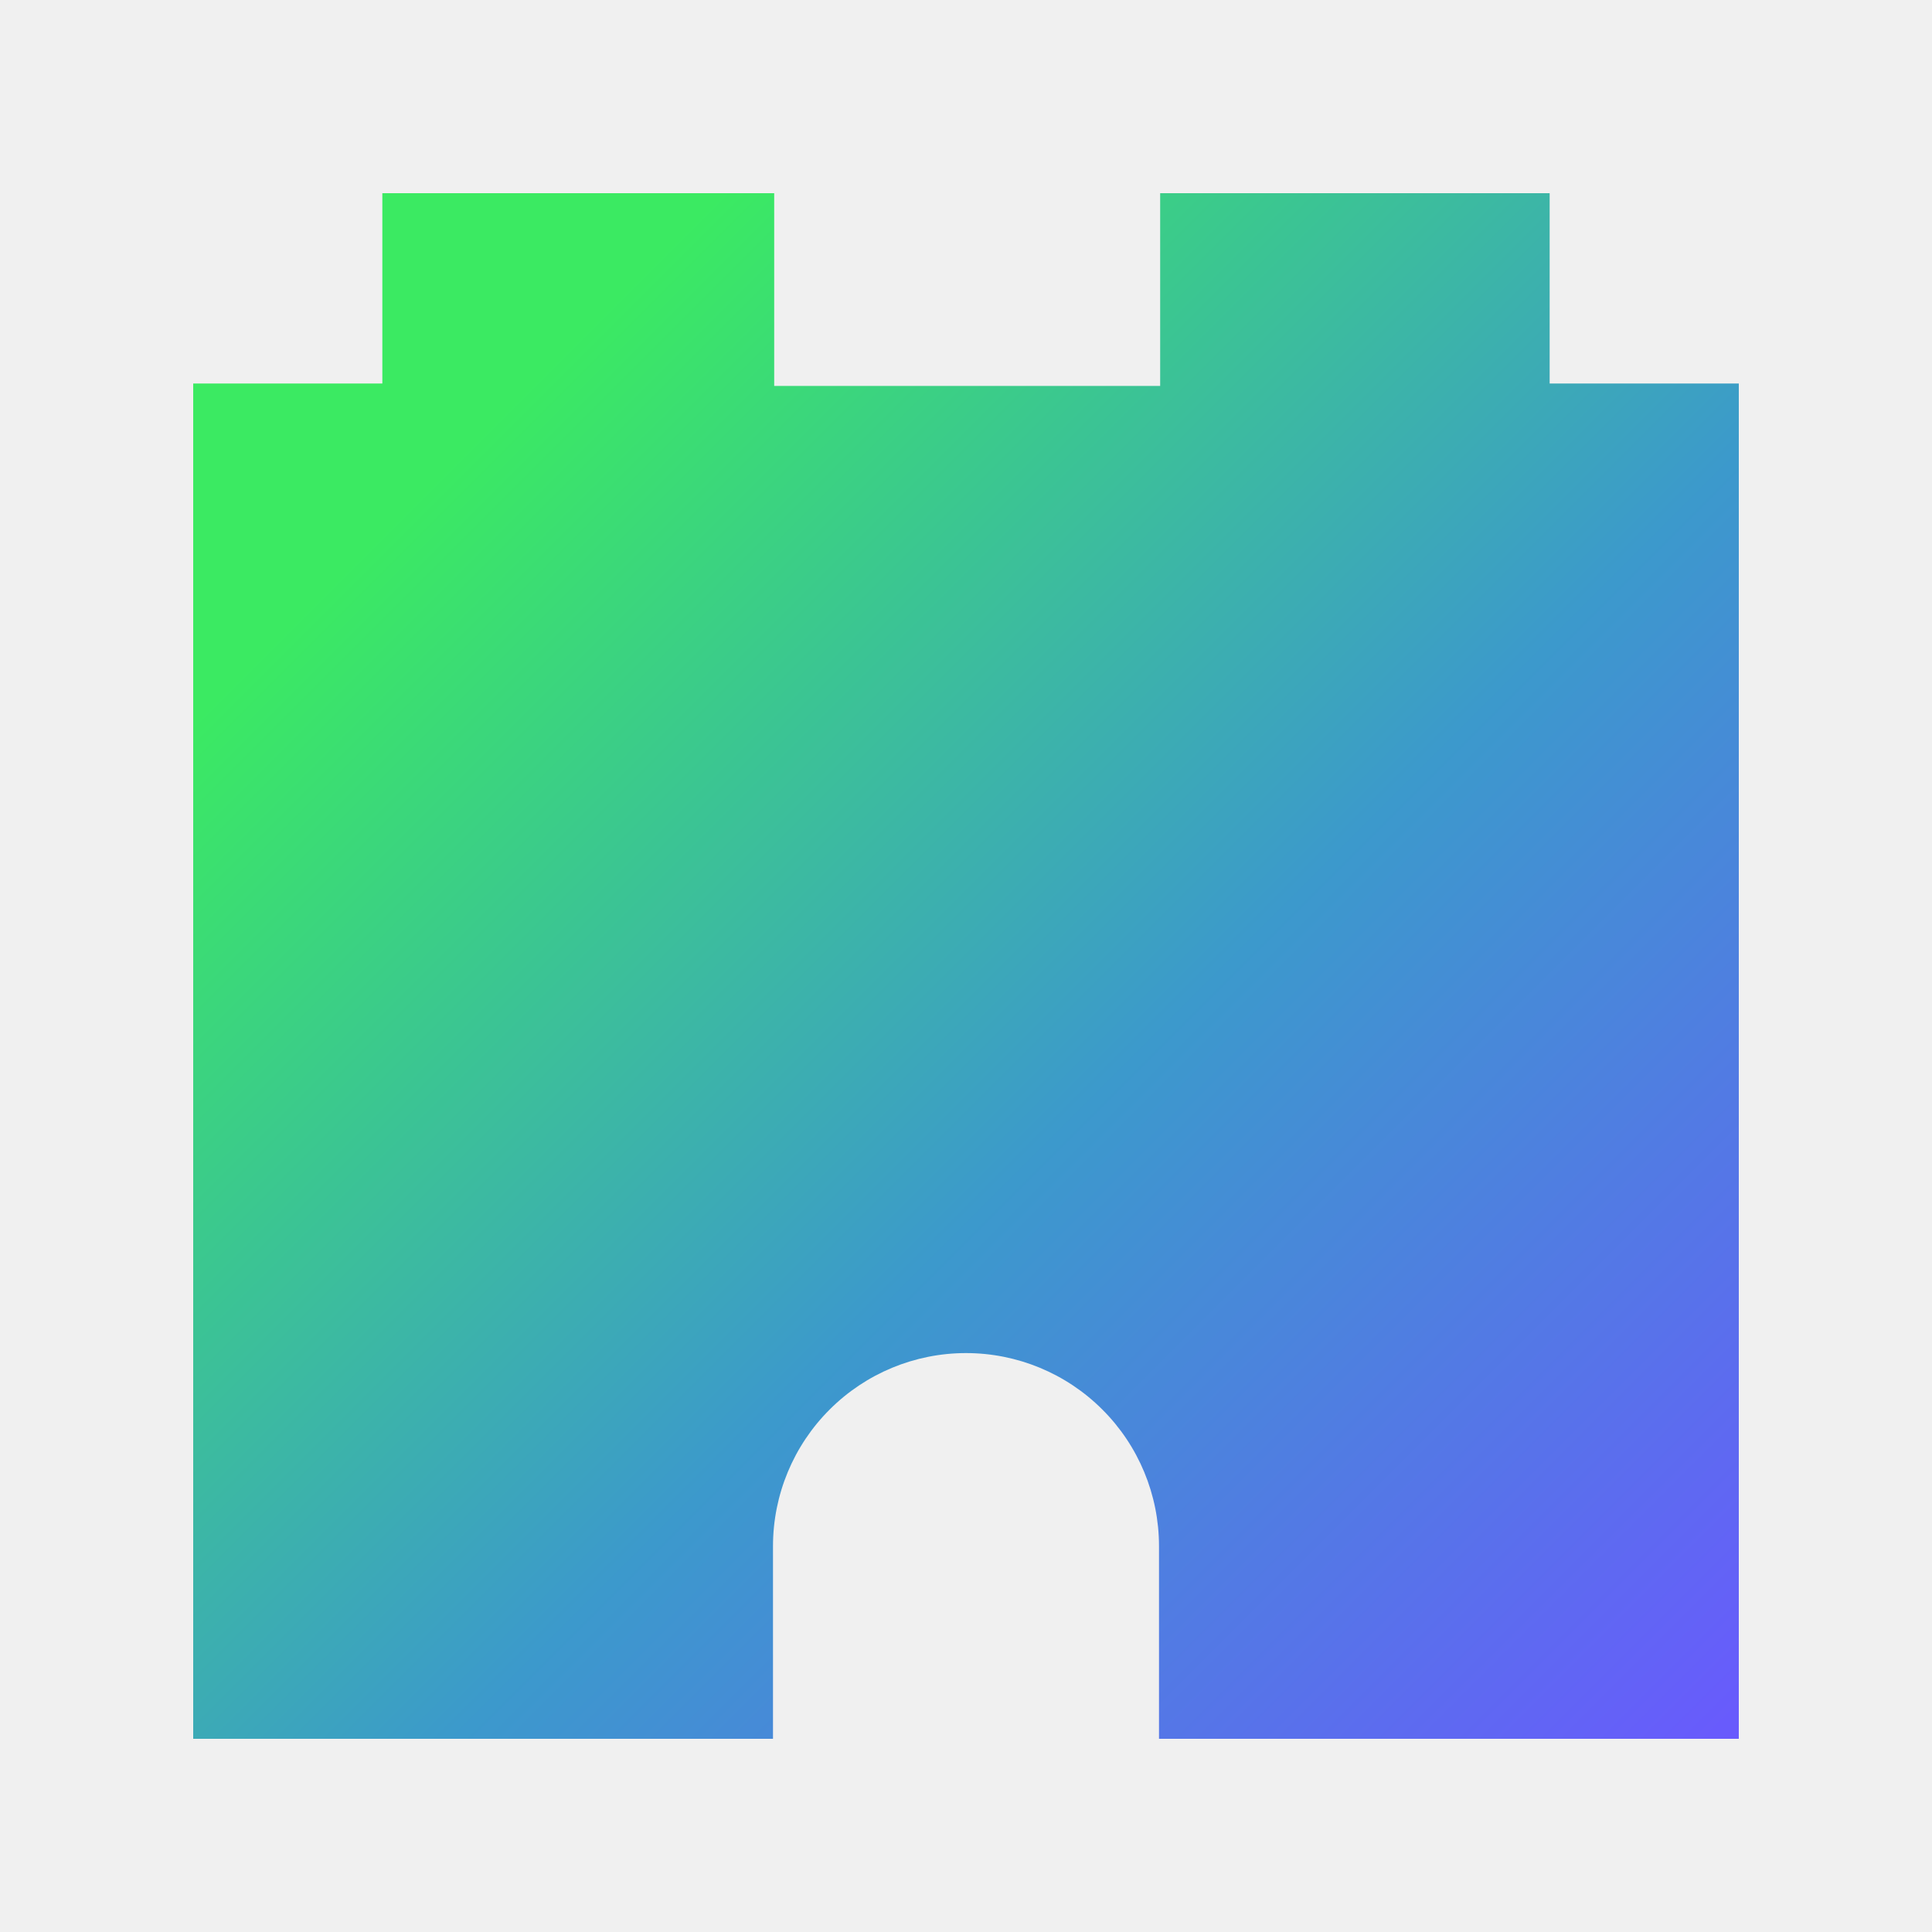
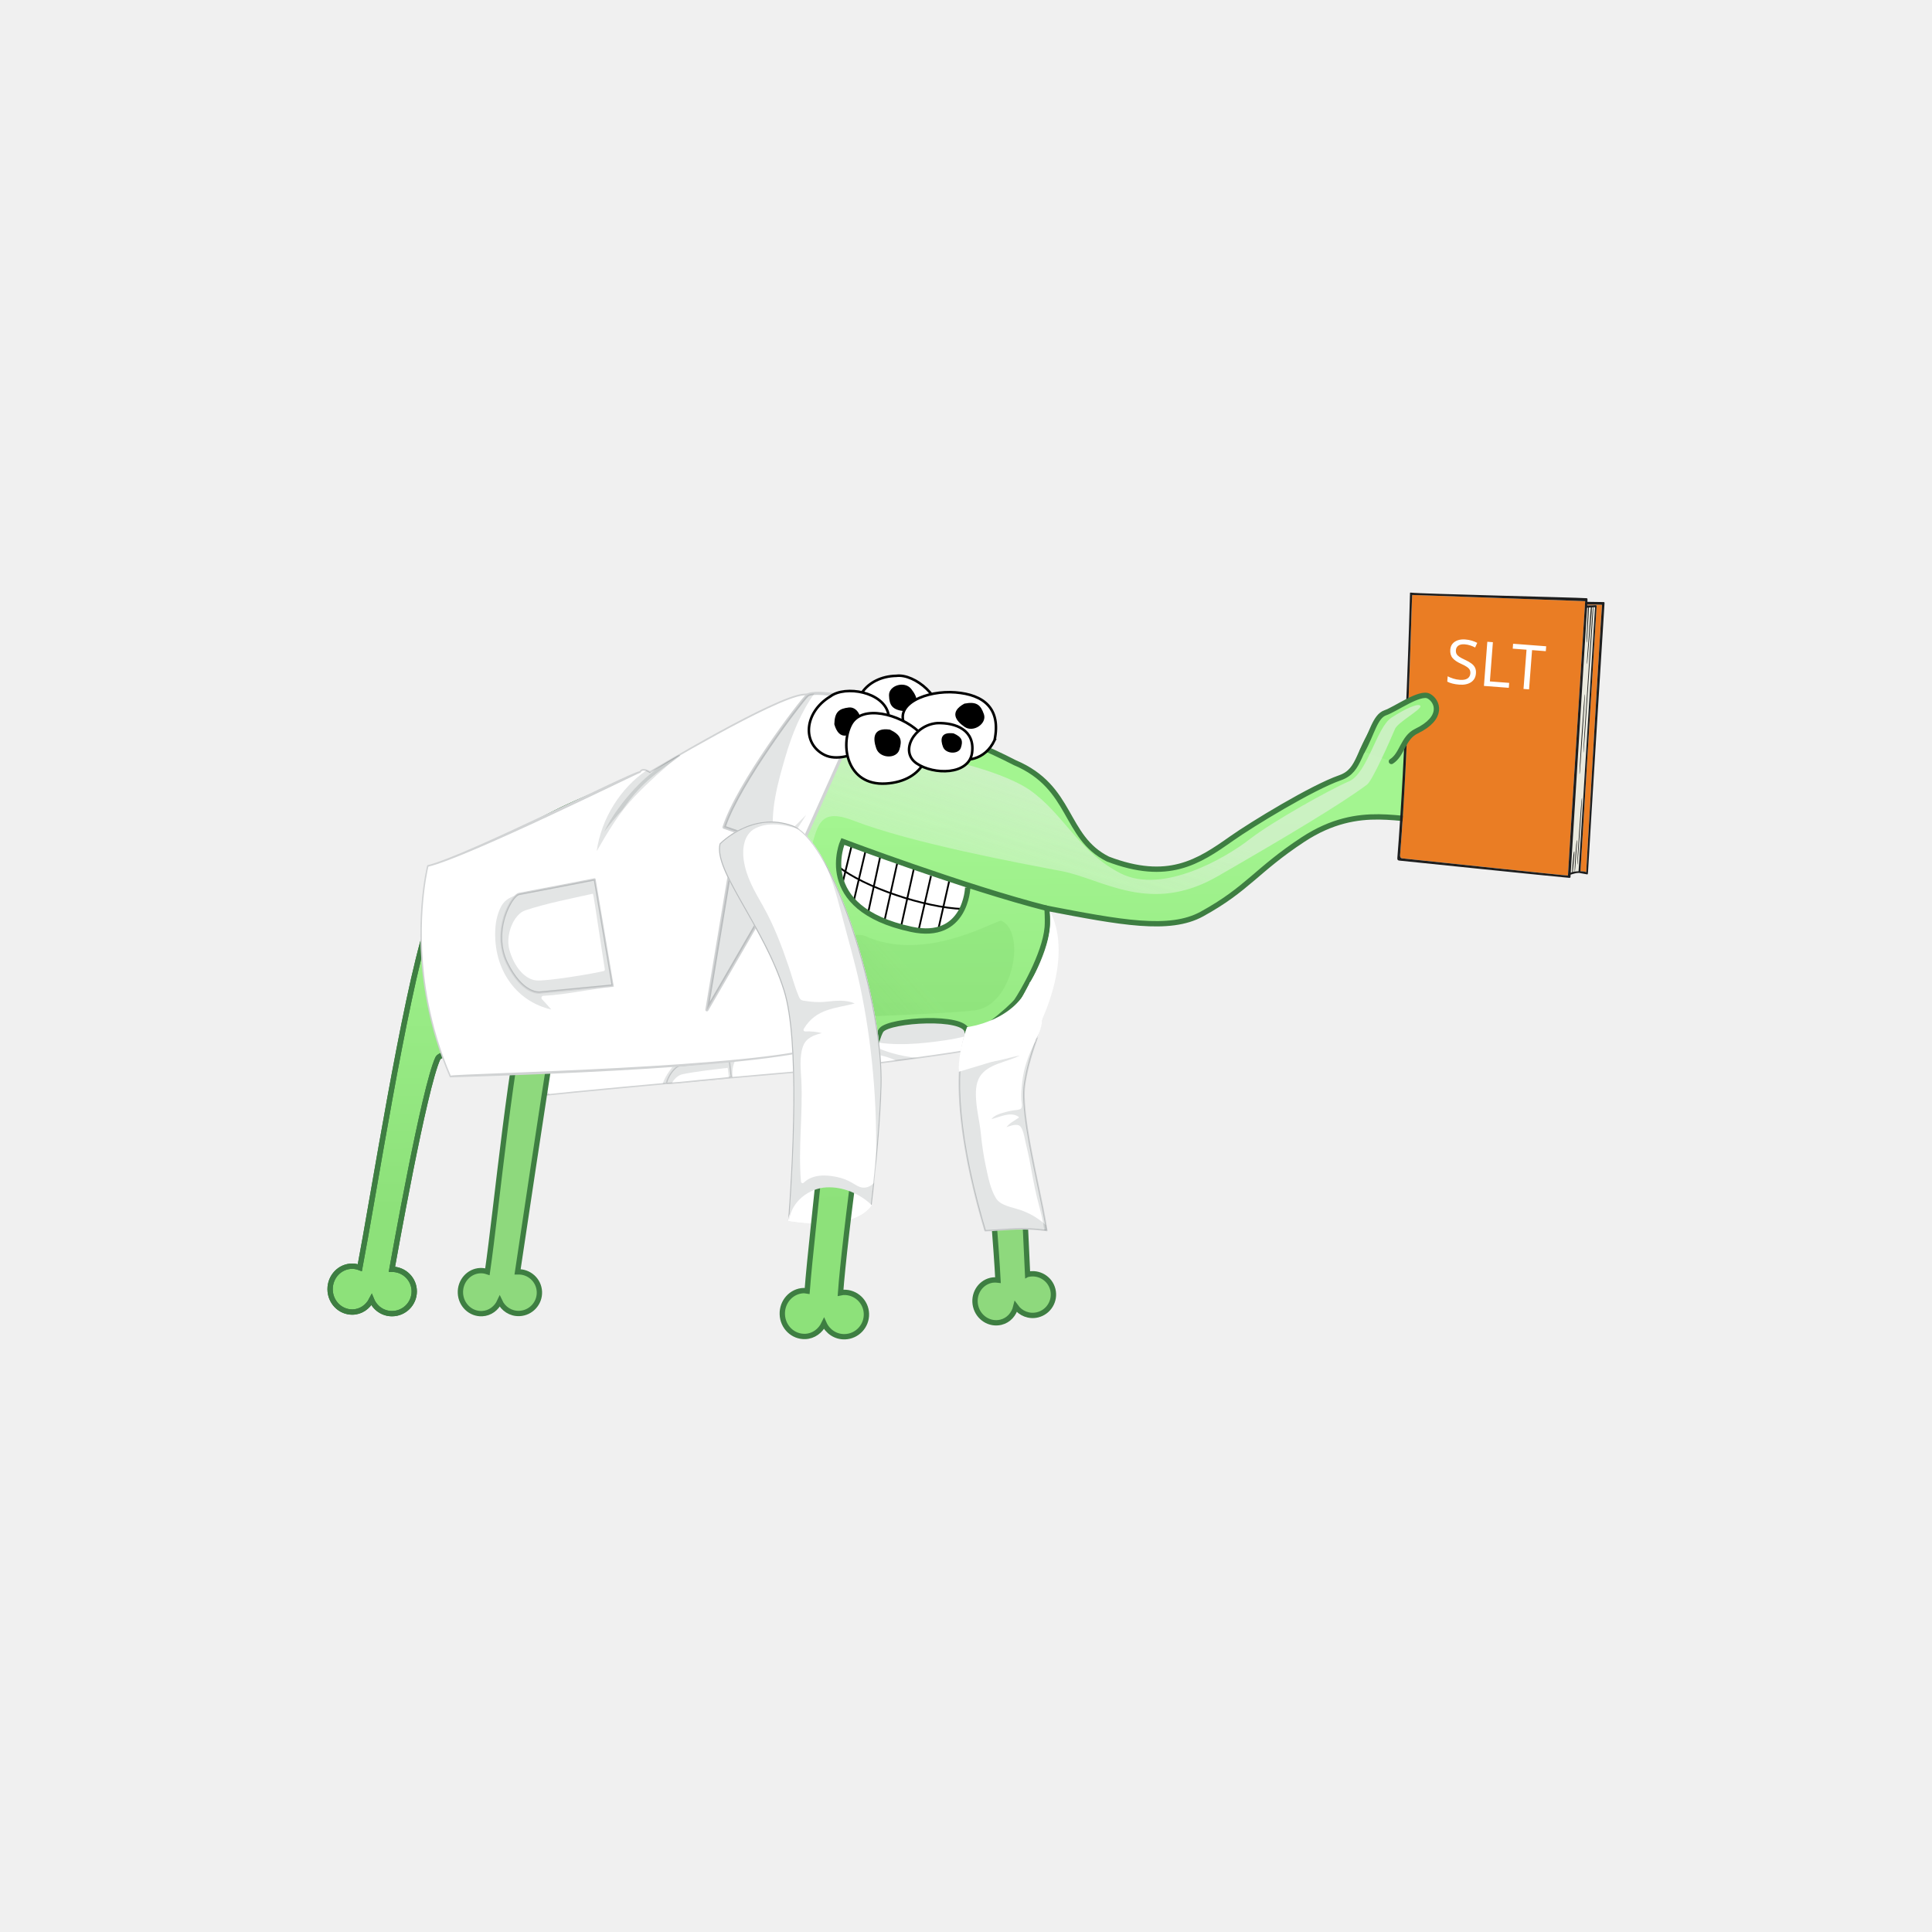
- <svg xmlns="http://www.w3.org/2000/svg" width="40" height="40" viewBox="0 0 40 40" fill="none">
-   <path d="M32.084 7.94V4H24.02V7.99H16.029V4H7.916V7.94H4V36H16.004V32.005C16.006 30.946 16.427 29.931 17.177 29.183C17.926 28.434 18.941 28.014 20 28.014C21.059 28.014 22.074 28.434 22.823 29.183C23.573 29.931 23.994 30.946 23.996 32.005V36H36V7.94H32.084Z" fill="url(#paint0_linear)" />
+ <svg xmlns="http://www.w3.org/2000/svg" viewBox="0 0 1080 1080">
  <defs>
-     <linearGradient id="paint0_linear" x1="2.942" y1="4.9" x2="37.777" y2="39.734" gradientUnits="userSpaceOnUse">
-       <stop offset="0.159" stop-color="#3BEA62" />
-       <stop offset="0.54" stop-color="#3C99CC" />
-       <stop offset="0.937" stop-color="#6B57FF" />
+     <style>
+             .cls-1 {
+             fill: #8ed97d;
+             stroke-width: 2.98px;
+             }
+ 
+             .cls-1, .cls-2, .cls-3, .cls-4, .cls-5, .cls-6, .cls-7, .cls-8, .cls-9, .cls-10 {
+             fill-rule: evenodd;
+             }
+ 
+             .cls-1, .cls-7, .cls-8, .cls-11 {
+             stroke: #3e7e42;
+             }
+ 
+             .cls-12, .cls-2, .cls-13, .cls-9 {
+             fill: #fff;
+             }
+ 
+             .cls-14 {
+             fill: #eaeadf;
+             }
+ 
+             .cls-15, .cls-3, .cls-6 {
+             isolation: isolate;
+             }
+ 
+             .cls-3 {
+             fill: url(#linear-gradient-3);
+             opacity: .85;
+             }
+ 
+             .cls-4 {
+             fill: #54de61;
+             }
+ 
+             .cls-5 {
+             fill: #86d973;
+             }
+ 
+             .cls-6 {
+             fill: url(#linear-gradient-2);
+             opacity: .53;
+             }
+ 
+             .cls-7 {
+             fill: #9af286;
+             stroke-linecap: round;
+             }
+ 
+             .cls-7, .cls-8, .cls-11 {
+             stroke-width: 2.98px;
+             }
+ 
+             .cls-16 {
+             fill: #ea7d24;
+             }
+ 
+             .cls-8 {
+             fill: url(#linear-gradient);
+             }
+ 
+             .cls-11, .cls-17 {
+             fill: none;
+             }
+ 
+             .cls-18 {
+             mix-blend-mode: multiply;
+             opacity: .6;
+             }
+ 
+             .cls-18, .cls-19 {
+             fill: #d1d3d4;
+             }
+ 
+             .cls-17, .cls-9 {
+             stroke: #000;
+             }
+ 
+             .cls-20 {
+             fill: #1e1e1e;
+             }
+ 
+             .cls-13 {
+             font-family: MonsalGothic-Heavy, MonsalGothic-Heavy;
+             font-size: 34.66px;
+             }
+ 
+             .cls-9 {
+             stroke-width: 1.43px;
+             }
+ 
+             .cls-21 {
+             fill: #e9e9ea;
+             }
+         </style>
+     <linearGradient id="linear-gradient" x1="503.28" y1="408.1" x2="501.16" y2="624.66" gradientTransform="translate(0 1082) scale(1 -1)" gradientUnits="userSpaceOnUse">
+       <stop offset="0" stop-color="#8de17a" />
+       <stop offset="1" stop-color="#a3f590" />
+     </linearGradient>
+     <linearGradient id="linear-gradient-2" x1="368.25" y1="490.51" x2="472.51" y2="582.3" gradientTransform="translate(0 1082) scale(1 -1)" gradientUnits="userSpaceOnUse">
+       <stop offset="0" stop-color="#71bc60" />
+       <stop offset="1" stop-color="#77ce64" stop-opacity=".42" />
+     </linearGradient>
+     <linearGradient id="linear-gradient-3" x1="530.87" y1="660.77" x2="499.54" y2="561.28" gradientTransform="translate(0 1082) scale(1 -1)" gradientUnits="userSpaceOnUse">
+       <stop offset="0" stop-color="#d2f1cb" />
+       <stop offset="1" stop-color="#cdf9c3" stop-opacity=".42" />
    </linearGradient>
  </defs>
+   <g class="cls-15">
+     <g id="Layer_1" data-name="Layer 1">
+       <g>
+         <path class="cls-12" d="M440.55,682.4s35.84,6.9,46.74-8.73l-.92-6.57s-7.53-1.47-7.72-1.6-10.15-3.06-10.91-3.38-6.26-.89-7.85-1.02-3.7-.51-5.36,.32-4.47,1.66-5.17,2.17-3.32,3-3.32,3l-4.02,10.09-1.46,5.73Z" />
+         <g>
+           <g>
+             <g>
+               <path class="cls-12" d="M569.1,563.59c-.45,1.14-.81,15.46-11.5,19.94-10.7,4.48-96.47,14.36-96.47,14.36,0,0-114.05,9.7-159.26,14.58,0,0-9.27-8.1-9.19-19.47l89.94-8.11,122.15-12.63,64.33-8.67Z" />
+               <path class="cls-19" d="M292.29,592.95c.02-.18,.17-.32,.35-.34l89.95-8.11,122.14-12.63,64.32-8.67c.13-.02,.27,.04,.36,.15,.08,.1,.1,.25,.06,.38-.05,.12-.12,.62-.2,1.16-.53,3.73-2.16,15.08-11.52,19-10.63,4.45-93.07,13.98-96.58,14.38-1.15,.1-114.57,9.75-159.26,14.58-.1,.01-.21-.02-.3-.09-.09-.08-9.4-8.35-9.33-19.76,0-.01,0-.03,0-.04Zm276.32-28.91l-63.79,8.6-122.16,12.63-89.6,8.08c.11,10.16,7.86,17.71,8.94,18.71,44.81-4.83,157.96-14.46,159.1-14.56,.85-.1,85.83-9.92,96.35-14.33,8.96-3.75,10.53-14.78,11.05-18.4,.04-.3,.08-.54,.11-.73Z" />
+             </g>
+             <path class="cls-18" d="M307.28,611.89c-2.34-2.62-4.11-5.92-4.33-8.67-.12-1.41-.19-3.09,1.46-3.58,4.04-1.19,8.46-1.59,12.62-2.24,10.98-1.71,21.99-2.85,33.05-3.92,9.32-.9,18.66-2.4,28.04-1.76,.49,.04,.86,.63,.54,1.06-3.18,4.21-6.61,8.16-8.23,13.08,13.38-1.21,26.83-2.41,39.11-3.5-.43-4.22,.2-8.84,2.83-11.01,.8-.66,2.04-.66,3.01-.83,2.77-.49,5.54-.97,8.34-1.31,5.54-.67,11.11-1.09,16.68-1.45,12.24-.8,24.23-1.89,36.44-.13,7.97,1.15,16.79,1.56,24.08,5.33,3.84-.5,7.75-1.03,11.65-1.56-9.73-1.1-19.25-3.65-27.65-8.36-.72-.41-.11-1.38,.59-1.22,14.25,3.23,29.5,1.71,43.8-.43,13.8-2.07,26.87-6.79,39.04-13.5,.45-2.27,.59-3.95,.73-4.31l-64.33,8.67-122.15,12.63-89.94,8.11c-.08,11.36,9.19,19.47,9.19,19.47,1.71-.18,3.52-.38,5.42-.57Z" />
+             <g>
+               <g>
+                 <path class="cls-12" d="M391.05,604.03c5.96-.61,11.93-.97,17.86-1.84l-1.13-9.24s-25.16,2.6-28,2.85c-1.85,.16-6.04,4.39-7.37,9.84,6.24-.22,12.43-.97,18.64-1.61Z" />
+                 <path class="cls-19" d="M372.03,605.6s0-.03,0-.04c1.34-5.51,5.6-9.95,7.71-10.13,2.8-.25,27.74-2.82,27.99-2.85,.21-.02,.4,.13,.42,.34l1.13,9.24c.02,.21-.12,.4-.33,.43-3.99,.58-8.06,.95-12,1.3-1.96,.17-3.92,.35-5.88,.55-1.07,.11-2.14,.22-3.22,.34-5.05,.53-10.28,1.08-15.44,1.27-.12,0-.23-.05-.31-.14-.07-.08-.1-.19-.08-.29Zm35.41-12.22c-3.16,.33-25.01,2.58-27.63,2.81-1.59,.14-5.49,4.02-6.9,9.05,4.97-.2,10-.73,14.86-1.24,1.07-.12,2.15-.23,3.22-.34,1.96-.2,3.92-.37,5.89-.55,3.81-.34,7.74-.69,11.59-1.24l-1.04-8.49Z" />
+               </g>
+               <path class="cls-18" d="M375.61,605.48c1.28-2.45,3.53-4.49,5.97-4.99,7.83-1.61,17.27-2.59,25.2-3.57,.08-.01,.34,2.33,.67,5.47,.49-.06,.98-.14,1.47-.21l-1.13-9.24s-25.16,2.6-28,2.85c-1.85,.16-6.04,4.39-7.37,9.84,1.07-.04,2.14-.09,3.2-.16Z" />
+             </g>
+             <g>
+               <g>
+                 <path class="cls-21" d="M383.88,593.33c-1.11-.06-1.96-1-1.9-2.11,.06-1.11,1-1.96,2.11-1.9,1.11,.06,1.96,1,1.9,2.11-.06,1.11-1,1.96-2.11,1.9Z" />
+                 <path class="cls-19" d="M381.6,591.04c.15-1.25,1.25-2.17,2.51-2.11,.64,.03,1.23,.32,1.65,.79,.43,.47,.65,1.09,.61,1.73-.06,1.33-1.21,2.34-2.52,2.27-1.32-.07-2.33-1.2-2.27-2.52,0-.05,0-.1,.01-.16Zm3.99,.47v-.11c.03-.43-.12-.85-.41-1.17-.29-.32-.69-.51-1.12-.53-.85-.04-1.6,.58-1.7,1.43v.11c-.06,.89,.63,1.66,1.53,1.7,.85,.05,1.6-.58,1.7-1.43Z" />
+               </g>
+               <path class="cls-12" d="M384.62,591.19c-.25-.01-.45-.23-.44-.48,.01-.25,.23-.45,.48-.44,.25,.01,.45,.23,.44,.48-.01,.26-.23,.45-.48,.44Z" />
+             </g>
+           </g>
+           <path id="path7191" class="cls-1" d="M296.2,549.09c-10.41,38.01-18.59,126.67-23.73,161.81-1.26-.42-2.62-.67-4.02-.61-6.42,.28-11.36,5.92-11.07,12.56,.29,6.64,5.71,11.77,12.13,11.48,4.44-.2,8.05-3.01,9.84-6.89,1.92,4.17,6.17,7.02,11.04,6.8,6.42-.28,11.42-5.75,11.14-12.17-.28-6.42-5.74-11.37-12.16-11.09-.02,0-.03,0-.05,0,.8-5.72,16.69-111.33,18.6-121.94,1.98-10.94,.82-85.75-11.72-39.97Z" />
+           <path id="path7191-2" data-name="path7191" class="cls-1" d="M549.73,552.24c-2.83,39.31,6.35,127.87,8.14,163.34-1.31-.16-2.7-.15-4.06,.18-6.24,1.52-10,8.01-8.42,14.47,1.58,6.46,7.89,10.43,14.13,8.91,4.32-1.05,7.31-4.52,8.32-8.67,2.69,3.72,7.42,5.69,12.15,4.53,6.24-1.52,10.09-7.85,8.56-14.1-1.52-6.24-7.84-10.04-14.08-8.51-.02,0-.03,0-.05,.01-.33-5.77-5.25-112.45-5.43-123.23-.19-11.12-15.84-84.28-19.26-36.93Z" />
+           <path class="cls-12" d="M440.55,682.4s35.84,6.9,46.74-8.73l-.92-6.57s-7.53-1.47-7.72-1.6-10.15-3.06-10.91-3.38-6.26-.89-7.85-1.02-3.7-.51-5.36,.32-4.47,1.66-5.17,2.17-3.32,3-3.32,3l-4.02,10.09-1.46,5.73Z" />
+           <path id="path1306" class="cls-8" d="M511.42,411.25c-141.76-.51-257.02,58.71-272.53,106.86-12.87,39.97-30.62,153.38-37.74,190.54-1.32-.5-2.75-.84-4.25-.84-6.85,0-12.37,5.76-12.37,12.85s5.53,12.79,12.37,12.79c4.74,0,8.71-2.83,10.8-6.87,1.85,4.53,6.24,7.76,11.43,7.76,6.85,0,12.43-5.58,12.43-12.43s-5.58-12.37-12.43-12.37c-.02,0-.03,0-.05,0,1.12-6.06,18.05-101.67,25.71-118,5.03-10.73,213.46-20.52,216.67-10.67,4.63,14.22-7.5,104.67-10.26,140.84-.65-.09-1.26-.28-1.94-.26-6.84,.23-12.19,6.19-11.95,13.27,.23,7.08,5.95,12.6,12.79,12.37,4.73-.16,8.58-3.13,10.54-7.24,2,4.47,6.5,7.56,11.69,7.39,6.84-.23,12.23-6,12.01-12.85-.23-6.84-5.95-12.18-12.79-11.95-.59,.02-1.12,.21-1.68,.31,1.95-27.77,15.67-138.84,22.93-147.07,4.96-5.62,46.45-8.16,47.76,.83,1.15,7.89,25.55-13.71,27.82-17.05,2.62-3.85,15.73-25.7,17.04-41.11,.18-2.13,.16-5.96-.1-10.59,40.95,7.86,68.45,13.13,86.54,3.19,25.61-14.07,30.43-24.48,56.5-41.62,32.46-21.35,56.82-8.55,72.37-11.74,15.55-3.19,8.36-23.98,17.75-39.86,10.19-17.24-36.04-29.39-46.65-15.8-13.2,16.92-10.84,28.71-22.73,32.84-15.6,5.42-49.47,26.1-60.55,33.92-18.77,13.25-35.61,24.33-69.2,11.54-24.84-12.39-19.49-40.12-52.07-53.9-15.81-8.13-31.11-14.54-43.41-16.67-.64-.15-1.29-.24-1.94-.37-.76-.11-1.52-.19-2.25-.26-2.88-.47-5.13,2.32-8.25,2.2Z" />
+           <path id="path9395" class="cls-2" d="M470.52,470.77c-8.59,29.75,14.87,39,14.87,39,0,0,9.25,5.95,16.53,7.93,7.27,1.98,36.61,10.41,39-22.15-11.16-3.14-70.4-24.79-70.4-24.79Z" />
+           <path id="path10849" class="cls-17" d="M530.67,492.26l-6.28,27.76" />
+           <path id="path10851" class="cls-17" d="M520.43,489.61l-6.94,30.41" />
+           <path id="path10853" class="cls-17" d="M510.84,485.65l-6.94,31.4" />
+           <path id="path10855" class="cls-17" d="M501.59,482.34l-6.94,31.4,6.94-31.4Z" />
+           <path id="path10857" class="cls-17" d="M492,479.04l-6.61,30.74" />
+           <path id="path10859" class="cls-17" d="M483.74,476.06l-6.28,26.77" />
+           <path id="path10861" class="cls-17" d="M476.14,472.43l-4.96,20.49" />
+           <path id="path10863" class="cls-17" d="M538.28,508.12c-21.15-.66-55.53-12.23-69.74-23.8" />
+           <path id="path1334" class="cls-11" d="M585.61,507.85c-46.05-11.66-114.48-37.45-114.48-37.45,0,0-16.54,37.29,38.28,49.09,30.62,6.59,31.54-23.31,31.54-23.31" />
+           <path id="path1319" class="cls-7" d="M809.29,435.7c15.93,2.06,20.65-15.86,15.15-24.36-5.01-7.75-22.21-16.17-26.59-5.49-3.28,8.01,5.39,12.55,12.63,11.81" />
+           <path id="path1317" class="cls-7" d="M803.22,445.14c-6.5-3.4-15.55-2.68-11.49-13.87,3.01-8.27,12.9-1.92,26.17,7.15,13.26,9.07-.49,20.3-16.6,18.91" />
+           <path id="path15231" class="cls-4" d="M400.94,466.21s33.07-5.39,30.28-24.27c-2.35-15.87-26.17-12.33-38.14-9.32,.76,9.62,2.04,14.91-8.96,19.54,11.06-.23,13.6,3.06,16.82,14.04Z" />
+           <path id="path15959" class="cls-4" d="M404.58,503.81s33.51-.5,33.5-19.59c0-16.04-24.08-16.02-36.37-14.79-.65,9.63-.16,15.05-11.72,18.02,10.98,1.39,13.01,5.02,14.59,16.35Z" />
+           <path id="path15961" class="cls-4" d="M404.85,542.86s33.44,2.1,34.92-16.93c1.24-15.99-22.77-17.84-35.12-17.56-1.4,9.55-1.32,15-13.08,17.06,10.84,2.24,12.58,6.01,13.27,17.43Z" />
+           <path id="path15963" class="cls-4" d="M403.74,546.98c-2.02,9.44-2.29,14.91-14.16,16.2,9.06,2.5,11.4,5.94,11.9,13.84,10.86-.16,20.76-.15,29.36,.05,3.5-2.25,6.08-5.55,6.76-10.28,2.29-15.88-21.53-19.29-33.87-19.82Z" />
+           <path id="path15965" class="cls-4" d="M386.44,426.7c-14.27,3.69-27.86,7.92-40.53,12.58,7.54,1.59,9.55,5.22,10.91,14.47,0,0,33.14-.96,33.14-18.93,0-3.51-1.39-6.11-3.51-8.13Z" />
+           <path id="path15967" class="cls-4" d="M363.83,488.36s33.11-.85,33.16-18.82c.04-15.11-23.76-14.81-35.91-13.51-.67,9.08-.19,14.18-11.63,17.1,10.85,1.19,12.84,4.58,14.37,15.23Z" />
+           <path id="path15971" class="cls-4" d="M366.93,525.61s33.11-.85,33.16-18.82c.04-15.11-23.76-14.81-35.91-13.51-.67,9.08-.19,14.18-11.63,17.1,10.85,1.19,12.84,4.58,14.37,15.23Z" />
+           <path id="path15973" class="cls-4" d="M367.17,560.98s33.07,1.88,34.6-16.03c1.28-15.05-22.46-16.72-34.67-16.42-1.42,8.99-1.36,14.11-12.99,16.09,10.71,2.07,12.42,5.62,13.07,16.36Z" />
+           <path id="path15975" class="cls-4" d="M364.52,564.23c-1.08,6.86-1.43,11.43-6.66,14.1,14.18-.65,27.86-1.08,40.85-1.31-2.66-11.59-23.07-13.06-34.19-12.79Z" />
+           <path id="path15977" class="cls-4" d="M325.96,477.39s32.83-4.43,30.93-22.31c-1.6-15.02-24.06-9.65-35.99-7.04,.32,9.1,.18,11.62-10.87,15.77,10.91,0,13.26,3.16,15.94,13.58Z" />
+           <path id="path15979" class="cls-4" d="M329.58,512.05s32.83-4.43,30.93-22.31c-1.6-15.02-25.23-12.15-37.16-9.54,.32,9.1,1.34,14.11-9.7,18.26,10.91,0,13.26,3.16,15.94,13.58Z" />
+           <path id="path15981" class="cls-4" d="M328.9,545.01s33.12,.05,33.66-17.91c.45-15.1-23.35-15.46-35.52-14.49-.92,9.05-.58,14.17-12.09,16.78,10.81,1.48,12.71,4.93,13.95,15.61Z" />
+           <path id="path15983" class="cls-4" d="M327.41,579.04s33.06,2.06,34.68-15.84c1.36-15.04-22.37-16.84-34.58-16.61-1.47,8.98-1.44,14.1-13.08,16.02,10.7,2.13,12.39,5.69,12.98,16.43Z" />
+           <path id="path15987" class="cls-4" d="M294.16,501.12s30.58-6.82,27.31-23.62c-2.75-14.12-24.78-9.52-35.82-6.09,1.05,8.6,2.43,13.28-7.64,18.1,10.29-.87,12.76,1.94,16.15,11.61Z" />
+           <path id="path15989" class="cls-4" d="M294.64,533.07s31.1-3.8,29.48-20.84c-1.36-14.32-23.74-11.89-35.05-9.55,.21,8.66,1.13,13.45-9.37,17.26,10.32,.14,12.51,3.18,14.94,13.13Z" />
+           <path id="path15991" class="cls-4" d="M293.5,564.06s31.29-1.56,30.9-18.67c-.33-14.38-22.82-13.56-34.28-12.04-.42,8.66,.16,13.5-10.58,16.55,10.28,.88,12.25,4.06,13.96,14.17Z" />
+           <path id="path15995" class="cls-4" d="M292.11,565.39c-1.24,8.58-1.13,13.46-12.11,15.47,3.22,.59,5.38,1.4,7.13,2.46,11.45-1.17,24.19-2.18,37.91-3.09,.53-13.91-21.51-15.25-32.93-14.84Z" />
+           <path id="path15997" class="cls-4" d="M259.8,521.42s30.23-4.55,28.09-20.44c-1.8-13.36-23.56-10.37-34.53-7.82,.49,8.1,1.55,12.55-8.57,16.46,10.08-.2,12.32,2.57,15.02,11.81Z" />
+           <path id="path15999" class="cls-4" d="M258.87,551.23s30.53-1.6,29.94-17.62c-.5-13.47-22.45-12.61-33.61-11.14-.3,8.11,.32,12.65-10.13,15.55,10.05,.78,12.01,3.76,13.8,13.21Z" />
+           <path id="path16003" class="cls-4" d="M259.39,582.26s30.53-1.6,29.94-17.62c-.5-13.47-22.45-12.61-33.61-11.14-.3,8.11,.32,12.65-10.13,15.55,10.05,.78,12.01,3.76,13.8,13.21Z" />
+           <path id="path16013" class="cls-4" d="M386.44,426.7c-14.27,3.69-27.86,7.92-40.53,12.58,7.54,1.59,9.55,5.22,10.91,14.47,0,0,33.14-.96,33.14-18.93,0-3.51-1.39-6.11-3.51-8.13Z" />
+           <path id="path16018" class="cls-4" d="M292.11,565.39c-1.24,8.58-1.13,13.46-12.11,15.47,3.22,.59,5.38,1.4,7.13,2.46,11.45-1.17,24.19-2.18,37.91-3.09,.53-13.91-21.51-15.25-32.93-14.84Z" />
+           <path id="path16023" class="cls-4" d="M364.52,564.23c-1.08,6.86-1.43,11.43-6.66,14.1,14.18-.65,27.86-1.08,40.85-1.31-2.66-11.59-23.07-13.06-34.19-12.79Z" />
+           <path id="path16026" class="cls-11" d="M523.86,409.67c-.64-.15-1.29-.24-1.94-.37-.76-.11-1.52-.19-2.25-.26-2.88-.47-5.13,2.32-8.25,2.2-141.76-.51-257.02,58.71-272.53,106.86-12.87,39.97-30.62,153.38-37.74,190.54-1.32-.5-2.75-.84-4.25-.84-6.85,0-12.37,5.76-12.37,12.85s5.53,12.79,12.37,12.79c4.74,0,8.71-2.83,10.8-6.87,1.85,4.53,6.24,7.76,11.43,7.76,6.85,0,12.43-5.58,12.43-12.43s-5.58-12.37-12.43-12.37c-.02,0-.03,0-.05,0,1.12-6.06,18.05-101.67,25.71-118,5.03-10.73,213.46-20.52,216.67-10.67" />
+           <path id="path7245" class="cls-6" d="M559.49,514.58c14.34,5.74,7.17,47.33-14.34,50.2-21.51,2.87-166.37,7.17-192.18,8.61-25.82,1.43-94.66,10.04-94.66,10.04,0,0-10.04-8.61-11.47-17.21-1.43-8.61,94.66-24.38,129.08-25.82,34.42-1.43,98.15-21.49,107.56-17.21,31.55,14.34,67.41-5.74,76.01-8.61Z" />
+           <path id="path8715" class="cls-5" d="M817.92,419.48c-4.99,.18-7.76-.55-8.69,2.59-.92,3.14,2.4,9.06,4.44,9.61,2.03,.55,8.13-3.51,8.5-6.28,.37-2.77-1.29-4.81-4.25-5.91Z" />
+           <path id="path8717" class="cls-5" d="M815.52,441.29c-3.7-2.22-11.09-3.14-12.2-1.66-1.11,1.48,4.81,2.4,3.51,5.36-1.29,2.96-3.88,2.59-4.81,3.88-.92,1.29-2.59,3.51-.74,4.81s14.97-1.11,16.08-2.96c1.11-1.85,4.62-6.28-1.85-9.43Z" />
+           <g>
+             <path class="cls-16" d="M895.54,338.21c-1.02,12.54-7.35,122.44-8.84,149.23,0,.19-.6-.11-.77-.16-.83-.24-1.37-.13-2.46-.26l9.04-148.26c.02-.26-.19-.48-.44-.48v-.33c1.03,.01,1.99,.04,2.62,.09,.17,.01,.86,0,.85,.16Z" />
+             <path class="cls-16" d="M892.07,337.95v.33s-.03,0-.04,0c-.88,.06-2.77,.18-4.78,.16l.03-.53c.73,.03,2.87,.02,4.78,.04Z" />
+             <path class="cls-14" d="M891.4,339.39c.12-.02,.22,.07,.22,.19-.49,6.86-9.02,147.32-9.22,147.45-.15,.1-2.48-.16-4.36,.83l9.14-148.1c1.35-.28,3.17-.19,4.23-.37Z" />
+             <path class="cls-16" d="M886.13,336.05c.05,0-9.66,151.75-9.62,153.39-.21,.17-92.66-9.61-92.66-9.61-.9-.08-1.25-.81-1.2-1.71,4.66-57.85,6.45-145.1,6.8-145.52,.1-.12,96.67,3.45,96.67,3.45Z" />
+             <g>
+               <path class="cls-20" d="M896.48,336.56c-1.82-.01-7.91-.07-9.08-.13,0,0-.01-.89,.01-1.59,0-.23-.17-.42-.4-.44-6.77-.46-92.68-2.39-98.55-3.14-.14-.02-.26,.09-.26,.22-.09,5.5-2.54,91.81-7.07,148.07-.08,1.42,.47,1.49,1.89,1.61,0,0,87.27,9.01,94.36,9.58,.26,.02,.49-.17,.52-.43,.06-.58,.1-1.39,.1-1.39,1.9-.56,2.89-.92,4.68-.96,.03,0,4.61,.84,4.63,.84,.28,0,.35-.34,.39-1.04,1.47-26.42,8.71-142.07,9.25-150.7,.02-.28-.2-.51-.48-.52Zm-19.97,152.88c-.21,.17-92.66-9.61-92.66-9.61-.9-.08-1.25-.81-1.2-1.71,4.66-57.85,6.45-145.1,6.8-145.52,.1-.12,96.67,3.45,96.67,3.45,.05,0-9.66,151.75-9.62,153.39Zm5.89-2.41c-.09,.06-.98,0-2.08,.15,.19,0,.41-3.92,.74-8.75,.33-4.84,.63-8.76,.44-8.77-.19-.01-.53,3.9-.85,8.74-.33,4.83-.51,8.76-.33,8.78-.35,.05-.72,.12-1.1,.23,.13-1.05,.27-2.81,.45-4.97,.29-3.59,.58-6.5,.34-6.52-.24-.02-.58,2.88-.87,6.48-.2,2.43-.29,4.09-.27,5.09-.03,.02-.06,.04-.09,.07-.25,.09-.49,.19-.73,.32l9.14-148.1c.17-.04,.36-.07,.54-.09-.18,1.62-.24,5.78-.47,9.65-.33,5.44-.51,9.85-.33,9.86,.19,.01,.41-4.4,.74-9.83,.29-4.91,.57-8.98,.48-9.73,.39-.04,.79-.06,1.18-.08-.28,2.31-.64,9.53-1.18,16.18-.71,8.53-1.2,15.46-1.02,15.47,.19,.02,.72-6.91,1.43-15.44,.64-7.69,1.33-14.88,1.32-16.23,.19,0,.38-.02,.56-.03-.42,4.26-1.49,21.43-2.79,40.64-1.52,22.45-2.68,40.65-2.49,40.67,.19,.01,1.38-18.19,2.9-40.64,1.52-22.45,2.79-40.65,2.61-40.66,0,0-.01-.01-.02-.02,.28-.02,.54-.04,.76-.08,.12-.02,.22,.07,.22,.19-.49,6.86-9.02,147.32-9.22,147.45Zm4.31,.41c0,.19-.6-.11-.77-.16-.83-.24-1.37-.13-2.46-.26l9.04-148.26c.02-.26-.19-.48-.44-.48-.01,0-.02,0-.03,0-.88,.06-2.77,.18-4.78,.16l.03-.53c.73,.03,2.87,.02,4.78,.04,1.03,.01,1.99,.04,2.62,.09,.17,.01,.86,0,.85,.16-1.02,12.54-7.35,122.44-8.84,149.23Z" />
+               <path class="cls-20" d="M885.94,388.11c-.19-.01-.92,9.99-1.74,22.32-.82,12.34-1.4,22.35-1.21,22.36,.19,.01,.81-9.99,1.63-22.33,.82-12.34,1.52-22.34,1.33-22.35Z" />
+               <path class="cls-20" d="M884.32,446.12c-.19-.01-.84,8.31-1.54,18.58-.71,10.27-1.2,18.61-1.02,18.62,.19,.01,.72-8.32,1.43-18.59,.71-10.27,1.32-18.6,1.13-18.61Z" />
+             </g>
+           </g>
+           <path id="path1315" class="cls-7" d="M761.51,419.89c5.44-9.67,7.04-19.44,12.94-21.46,5.69-1.96,19.33-11.92,24.22-9.29,4.9,2.63,8.81,12.04-6.93,19.61-7.51,3.61-7.83,13.13-13.93,16.91" />
+           <path id="path1387" class="cls-3" d="M256.51,495.63c-19.02,32.19-11.7,30.73,4.39,26.34,16.09-4.39,131.68-29.26,147.77-24.87,16.09,4.39,39.5-1.46,43.89-19.02,4.39-17.56,5.59-26.71,24.84-19.25,31.73,12.3,92.2,23.64,115.61,28.03,23.41,4.39,49.75,24.87,87.79,2.93,38.04-21.95,68.92-40.35,83.4-51.21,2.93-2.19,12.5-23.75,15.65-31.16,1.58-3.7,14.91-10.87,14.17-12.76s-8.41,1.36-16.3,6.59c-8.15,5.4-13.36,31.13-23.61,35.51s-42.59,22.3-55.76,32.54c-13.17,10.24-48.28,30.73-71.69,19.02-23.41-11.7-32.19-33.65-51.21-46.82-19.02-13.17-100.95-39.5-198.98-7.32-98.03,32.19-102.42,43.89-119.97,61.45Z" />
+           <text class="cls-13" transform="translate(807.21 381.72) rotate(4.38)">
+             <tspan x="0" y="0">SLT</tspan>
+           </text>
+           <g>
+             <g>
+               <path class="cls-12" d="M475.99,401.25s-10.7-14.5-26.93-12.97c-16.22,1.53-85.81,43.36-85.81,43.36,0,0-4.06-2.93-5.43-.11,0,0-96.77,47.24-118.68,52.54,0,0-14.28,55.43,12.62,117.72,0,0,174.62-4,208.69-17.09,34.07-13.09-27.75-104.74-27.75-104.74l35.54-53.4,7.75-25.3Z" />
+               <path class="cls-19" d="M238.62,560.29h0c-8.21-43.03,.06-76.03,.14-76.35,.04-.16,.16-.28,.3-.32,21.27-5.15,113.01-51.82,118.52-52.52,.34-.59,.81-.98,1.41-1.15,1.6-.47,3.63,.74,4.27,1.16,4.89-2.93,69.92-41.79,85.76-43.29,16.24-1.54,27.15,12.98,27.27,13.13,.09,.12,.12,.29,.07,.44l-7.74,25.31s-.03,.09-.06,.13l-35.54,53.4s-.07,.09-.11,.12c-.7,.47,61.39,91.83,27.67,104.78-33.7,12.95-208.07,16.94-208.73,17.11-.18,.05-.36-.06-.45-.24-5.74-13.29-10.04-27.32-12.78-41.7Zm.84-75.83c-.76,3.18-7.85,34.87-.07,75.64h0c2.71,14.19,6.94,28.04,12.58,41.17,4.93-1.24,175.86-4.52,208.34-17,33.18-12.74-30.43-102.95-27.89-104.65l35.46-53.27,7.65-24.98c-1.34-1.7-11.63-14.02-26.44-12.62-15.96,1.51-84.96,42.89-85.66,43.31-.12,.08-.28,.07-.4-.02-.02-.02-2.31-1.64-3.85-1.19-.45,.13-.79,.43-1.02,.91-.06,.13-.17,.22-.3,.23-1.2,.16-96.14,47.19-118.4,52.48Z" />
+             </g>
+             <path class="cls-18" d="M303.64,556.67c13.3-.66,26.35-3.87,39.6-5.06-3.17-10.18-7.83-19.95-9.89-30.53-.95-4.85-1.48-9.73-1.9-14.67-.24-2.77-.44-5.55-.76-8.32-.64-5.5-1.34-5.15-5.78-3.93-.36,.1-.66-.04-.87-.26-9.52,2.57-19.28,3.31-28.94,5.16-5.4,1.04-11.89,1.82-15.01,7.75-2.29,4.35-3.21,9.43-3.29,14.47-.37,22.29,12.89,38.84,31.34,43.02-1.64-2-3.42-3.83-5.16-5.72-.63-.69-.18-1.87,.66-1.91Z" />
+             <path class="cls-18" d="M361.4,430.65c-14.15,9.6-25.25,26.57-27.85,45.19,6.3-10.97,12.7-21.69,21.26-30.62,8.06-8.41,16.68-16.03,25.54-23.3-.57,.22-1.14,.44-1.7,.68-5.49,3.17-9.92,5.78-12.6,7.37-.6,.51-1.19,1.03-1.76,1.57-.31,.3-.67,.24-.93,.03-.07,.04-.11,.06-.11,.06,0,0-.83-.59-1.85-.99Z" />
+             <g>
+               <g>
+                 <path class="cls-12" d="M484.46,391.53s-29.16-6.49-33.18-2.81c-4.03,3.68-38.81,49.76-46.54,73.72l29.2,10.07-25.85,14.28-12.91,77.7,51.93-89.67,37.36-83.3Z" />
+                 <path class="cls-19" d="M394.38,564.87c-.07-.15-.09-.34-.07-.51l12.92-77.7c.04-.27,.21-.51,.45-.64l24.09-13.31-27.32-9.43c-.45-.15-.69-.65-.54-1.11,7.96-24.69,43.14-70.79,46.78-74.11,4.24-3.88,30.93,1.92,33.96,2.6,.25,.06,.47,.23,.59,.47,.1,.19,.12,.51,0,.76l-37.35,83.29-51.97,89.75c-.22,.37-.66,.53-1.05,.39-.23-.08-.41-.25-.5-.46Zm14.5-77.5l-12.05,72.53,49.53-85.53,36.86-82.21c-11.19-2.42-28.75-5.17-31.36-2.79-3.45,3.15-37.8,48.46-46.01,72.5l28.39,9.8c.33,.11,.56,.41,.58,.77,.03,.35-.15,.69-.45,.86l-25.48,14.07Z" />
+               </g>
+               <path class="cls-18" d="M395.18,564.5l28.56-49.33c2.92-12.52,3.59-24.56,10.87-35.74,5.21-8.01,11.1-15.7,16.02-23.93-4.9,5.11-10.02,10.16-15.75,13.76-.84,.53-2.08-.04-2.24-1.01-2.41-14.64,2.28-31.04,6.37-45.08,3.69-12.66,8.63-24.89,16.26-35.51-1.88,.12-3.31,.45-4,1.07-4.03,3.68-38.81,49.76-46.54,73.72l29.2,10.07-25.85,14.28-12.91,77.7Z" />
+             </g>
+             <g>
+               <g>
+                 <path class="cls-12" d="M332.42,491.58l10.02,59.33-40.72,3.93s-9.52,1.29-18.28-16.46c-8.76-17.76,2.48-37.91,6.75-38.66,4.28-.75,42.23-8.13,42.23-8.13Z" />
+                 <path class="cls-19" d="M280.24,530.54c-1.96-10.29,1.17-20.32,4.75-26.29,1.8-2.98,3.7-4.91,5.12-5.15,4.22-.74,41.84-8.05,42.22-8.13,.3-.05,.54,.16,.63,.5l10.02,59.33c.03,.17,0,.36-.1,.5-.09,.14-.24,.23-.39,.25l-40.72,3.93c-.39,.05-9.97,1.13-18.81-16.78-1.26-2.56-2.17-5.3-2.72-8.14Zm51.74-38.23c-4.61,.9-37.75,7.34-41.71,8.04-.82,.14-2.46,1.44-4.37,4.62-3.45,5.75-6.47,15.41-4.58,25.31,.52,2.72,1.39,5.34,2.6,7.79,8.48,17.2,17.65,16.17,17.74,16.15l40.13-3.87-9.8-58.04Z" />
+               </g>
+               <path class="cls-18" d="M332.42,491.58s-37.95,7.39-42.23,8.13c-4.27,.75-15.51,20.9-6.75,38.66,8.76,17.76,18.28,16.46,18.28,16.46l40.72-3.93-10.02-59.33Zm-32.73,56.49c-6.44-.77-12.29-7.64-14.92-17.05-2.37-8.49,2.45-19.99,8.85-22.12,11.69-3.89,25.93-6.67,37.85-9.32,.32-.07,5.48,35.66,6.62,42.21,.08,.47-.13,.9-.45,.98-5.92,1.55-32.73,5.92-37.96,5.29Z" />
+             </g>
+             <g>
+               <g>
+                 <path class="cls-12" d="M440.55,682.4c.14-1.33,.42-2.63,.83-3.88-.08,1.22-.17,2.38-.25,3.49,0,0,.01,0,.02,0,1.31-10.36,11.03-17.82,20.98-18.28,8.98-.41,18.16,3.41,24.68,9.49,.17,.14,.33,.29,.48,.44,.03-.24,.06-.46,.08-.7,.04-.28,.08-.56,.11-.84,.02-.2,.05-.4,.06-.6,.12-.95,.22-1.9,.33-2.86,.02-.18,.05-.38,.07-.57,.11-1.05,.24-2.1,.36-3.18,.11-.98,.22-1.98,.33-2.99,.02-.26,.05-.51,.07-.78h0c1.79-16.7,3.51-36.22,4.06-53.81,1.37-43.72-23.58-127.37-45.77-143.71-.33-.24-.65-.47-.98-.69-.16-.1-.33-.21-.49-.31-.82-.49-1.63-.9-2.44-1.2-23.04-8.49-40.82,10.16-40.82,10.16-3.88,15.2,24.42,46.01,35.79,82.24,8.85,28.21,4.74,98.73,2.48,128.58Z" />
+                 <path class="cls-19" d="M440.55,682.4c.14-1.33,.42-2.63,.83-3.88,2.25-31.28,5.74-97.73-2.79-124.91-5.27-16.79-14.06-32.23-21.81-45.85-8.09-14.22-15.08-26.49-14.25-34.5,.05-.48,.13-.96,.23-1.41,1.55-1.54,18.63-17.82,40.13-9.89,.72,.26,1.44,.62,2.18,1.06,9.92,5.83,21.53,26.88,31.54,57.4,10.18,31.01,16.3,65.13,15.63,86.94-.43,13.75-1.62,30.14-3.53,48.71-.19,1.86-.39,3.74-.6,5.65-.38,3.56-.79,7.17-1.22,10.81-.02,.24-.06,.47-.08,.71,.17,.14,.33,.29,.48,.44,.03-.23,.06-.46,.09-.7,.03-.28,.06-.56,.1-.84,.02-.2,.05-.4,.06-.6,.12-.95,.22-1.9,.33-2.86,.02-.18,.05-.38,.07-.57,.11-1.05,.24-2.1,.36-3.18,.11-.98,.22-1.98,.33-2.99,.03-.26,.05-.52,.08-.78,1.79-16.69,3.51-36.21,4.06-53.81,1.37-43.72-23.58-127.37-45.77-143.71-.33-.24-.65-.47-.98-.69-.16-.1-.33-.21-.49-.31-.82-.49-1.63-.9-2.44-1.2-23.04-8.49-40.82,10.16-40.82,10.16-3.88,15.2,24.42,46.01,35.79,82.24,8.85,28.21,4.74,98.73,2.48,128.58Z" />
+               </g>
+               <path class="cls-18" d="M488.01,599.64c-1.49-16.4-3.84-32.66-7.28-48.61-2.92-13.57-6.86-26.79-10.32-40.18-2.88-11.15-6.19-23.1-11.74-33.2,18.4,30.16,35.24,93.55,34.11,129.68-.47,14.77-1.75,30.89-3.21,45.57,.57-17.85,.05-35.66-1.56-53.25Z" />
+               <path class="cls-18" d="M440.55,682.4c.14-1.33,.42-2.63,.83-3.88-.08,1.22-.17,2.38-.25,3.49,0,0,.01,0,.02,0,1.31-10.36,11.03-17.82,20.98-18.28,8.98-.41,18.16,3.41,24.68,9.49,.17,.14,.33,.29,.48,.44,.03-.23,.06-.46,.09-.7,.03-.28,.06-.56,.1-.84,.02-.2,.05-.4,.06-.6,.12-.95,.22-1.9,.33-2.86,.02-.18,.05-.38,.07-.57,.11-1.05,.24-2.1,.36-3.18,.11-.98,.22-1.98,.33-2.99,.03-.26,.05-.52,.08-.78h0c-.19,.21-.39,.4-.6,.57-1.84,1.63-4.03,2.57-6.56,2.05-1.79-.36-3.41-1.5-4.94-2.4-2.95-1.73-5.56-2.76-8.95-3.46-5.92-1.23-13.41-1.59-18.4,3.27-.56,.54-1.45,.09-1.51-.58-1.62-18.77,1.1-37.79,.21-56.58-.28-5.92-1.24-13.36,.98-19.22,1.77-4.71,6.15-6.22,10.5-7.28-2.97-.74-6.04-1.08-9.22-.94-.88,.04-1.32-.75-.83-1.56,6.95-11.37,17.52-11.19,28.41-14.07-5.04-2.22-10.58-1.54-16.26-.95-4.35,.44-8.26,.06-12.49-.64-1.73-.28-2.11-1.36-2.75-2.91-2.19-5.24-3.56-10.64-5.39-16.05-3.97-11.71-8.36-23.24-14.37-33.89-4.72-8.36-9.36-15.9-10.81-25.85-.89-6.1,.07-14.35,6.49-17.59,6.34-3.2,13.28-2.43,19.64-.91,1.02,.25,2.1,.54,3.2,.87,.63,.18,1.28,.39,1.94,.6-.33-.24-.65-.47-.98-.69-.16-.1-.33-.21-.49-.31-.82-.49-1.63-.9-2.44-1.2-23.04-8.49-40.82,10.16-40.82,10.16-3.88,15.2,24.42,46.01,35.79,82.24,8.85,28.21,4.74,98.73,2.48,128.58Z" />
+             </g>
+             <path class="cls-18" d="M348.04,452.54c2.65-3.77,5.44-7.41,8.55-10.79,7.19-7.8,15.32-13.2,23.67-19.11,.26-.18-.5-.66-.71-.55-9.14,4.82-17.21,10.71-24.59,18.59-6.4,6.83-12.9,15.38-17.24,24.29,3.27-4.32,6.69-8.5,10.32-12.43Z" />
+           </g>
+           <g>
+             <path id="path7197" class="cls-9" d="M501.1,377.79c-17.19,.33-27.1,14.87-19.17,26.77,7.93,11.9,38.34,10.25,42.31-1.98,3.97-12.23-12.89-26.11-23.14-24.79Z" />
+             <path id="path7933" class="cls-10" d="M505.66,397.58c9.48-1.91,7.41-7.84,3.69-12.49-3.73-4.65-12.57-1.91-12.39,3.63,.18,5.54,1.79,8.13,8.7,8.86Z" />
+             <path id="path1323" class="cls-9" d="M555.98,413.74c3.64-17.79-6.07-25.41-21.85-26.68-15.78-1.27-35.21,6.35-27.92,19.06,7.28,12.7,38.85,30.49,49.78,7.62Z" />
+             <path id="path7199" class="cls-9" d="M464.23,389.26c-14.74,8.84-16.1,26.39-3.3,32.76,12.8,6.37,38.35-10.2,35.71-22.78-2.65-12.58-24.18-16.23-32.41-9.98Z" />
+             <path id="path7935" class="cls-10" d="M466.39,404.88c2.68,9.3,8.42,6.75,12.75,2.66,4.33-4.09,.88-12.69-4.63-12.05s-7.95,2.45-8.12,9.39Z" />
+             <path id="path1321" class="cls-9" d="M513.37,408.8c-10.32-9.53-31.57-15.25-37.64-3.81-6.07,11.43-2.43,34.3,19.43,33.03s28.53-19.69,18.21-29.22Z" />
+             <path id="path7195" class="cls-9" d="M523.9,404.23c-12.89,.99-21.15,15.87-11.57,22.48,9.59,6.61,29.42,6.61,31.07-5.95,1.65-12.56-8.92-16.86-19.5-16.53Z" />
+             <path id="path7927" class="cls-10" d="M497.46,407.86c-9.59-1.32-9.59,4.96-7.6,10.58,1.98,5.62,11.24,5.95,12.89,.66,1.65-5.29,.99-8.26-5.29-11.24Z" />
+             <path id="path7929" class="cls-10" d="M533.03,409.96c-7.42-.95-7.42,3.56-5.88,7.59,1.54,4.03,8.7,4.27,9.98,.47,1.28-3.8,.77-5.93-4.09-8.07Z" />
+             <path id="path7931" class="cls-10" d="M539.1,393.33c-8.51,4.61-4.79,9.67,.13,13.02,4.92,3.36,12.58-1.85,10.78-7.09-1.8-5.24-4.09-7.25-10.91-5.93Z" />
+           </g>
+           <g>
+             <g>
+               <g>
+                 <path class="cls-12" d="M585.17,687.91c-.46-.06-.92-.12-1.38-.18-13.62-1.71-21.33-.19-33.09,.28-16.66-55.76-17.41-94.19-9.79-113.36,.09,.15,.18,.3,.28,.45,3.55,5.61,10.72,9.82,19.3,10.59,1.85,.17,3.67,.16,5.42,0,3.69-2.04,7.16-4.34,10-7.15,2.22-2.2,4.62-4.74,6.15-7.52,.26-.48,.51-.97,.71-1.46-.4,2.79-1.42,5.91-2.69,9.59,0,0-.01,.03-.01,.04-.13,.38-.26,.77-.4,1.16h-.01c-1.05,3.03-2.24,6.42-3.39,10.28-.16,.55-.33,1.1-.48,1.66-.33,1.12-.64,2.3-.94,3.52-.14,.57-.29,1.15-.43,1.75-.32,1.38-.63,2.81-.92,4.29-.11,.57-.22,1.15-.32,1.74-.13,.69-.25,1.39-.36,2.11-2.67,16.74,7.76,55.17,11.85,79.14,.11,.67,.22,1.34,.33,1.99,.06,.37,.12,.72,.17,1.08Z" />
+                 <path class="cls-19" d="M580.62,662.14c-4.35-20.8-9.28-44.38-7.36-56.38,1.68-10.49,4.46-18.45,6.68-24.85,.14-.39,.28-.78,.4-1.15-.21,.2-.43,.4-.67,.59,.14-.39,.28-.78,.4-1.16,0,0,.01-.03,.01-.04,1.27-3.68,2.29-6.8,2.69-9.59-.2,.49-.45,.98-.71,1.46-.58,2.79-1.69,5.94-2.96,9.63-.03,.07-.05,.14-.08,.21-.23,.68-.48,1.38-.72,2.1-2.08,6.01-4.42,13.33-5.92,22.65-1.94,12.13,3.01,35.78,7.38,56.64,1.67,7.97,3.25,15.57,4.39,22.12,.18,1.05,.35,2.07,.51,3.06-.31-.04-.62-.08-.92-.11-9.94-1.23-16.62-.76-24.29-.23-2.65,.19-5.4,.38-8.39,.51-.65-2.15-1.26-4.27-1.86-6.36-14.84-52.42-15.08-87.99-8-106.14-.1-.15-.19-.3-.28-.45-.1-.16-.19-.32-.27-.49-2.61,6.41-4.21,14.85-4.67,24.98-1,21.74,3.28,50.19,12.36,82.27,.62,2.19,1.27,4.43,1.94,6.69,.05,.18,.25,.3,.46,.29,3.16-.13,6.02-.32,8.79-.52,7.99-.55,14.9-1.04,25.59,.42,.13,.02,.27-.02,.36-.11,.11-.08,.14-.2,.13-.32-1.13-7.31-3.01-16.26-4.99-25.72Z" />
+               </g>
+               <path class="cls-18" d="M585.17,687.91c-.46-.06-.92-.12-1.38-.18-.02-.13-.03-.27-.07-.41-.17-1.28-.38-2.56-.63-3.84-.87-4.49-2.11-8.94-3.24-13.38-1.85-7.27-2.97-14.64-4.41-21.96-.64-3.26-1.45-6.49-2.18-9.74-.49-2.17-.84-4.35-1.63-6.48-.43-1.13-1.19-2.83-2.74-3.04-2.19-.31-4.19,.56-6.21,1.17,1.61-2.19,4.42-3.62,6.72-5.19,.24-.16,.12-.47-.09-.61-4.42-3.01-10.35,.19-15.05,1.32,1.67-2.3,5.49-3.29,8.23-4.01,1.19-.31,2.41-.61,3.63-.8,1.42-.22,2.82-.19,4.15-.73,1.61-.66,.77-3.88,.68-5.04-.26-3.4,.12-6.81,.48-10.18,.84-7.79,3.45-14.78,6.87-21.85,.15-.33,.31-.65,.48-.99,.24-.49,.48-.99,.7-1.48,.21-.43,.4-.88,.6-1.31-.13,.38-.26,.77-.4,1.16h-.01c-1.05,3.03-2.24,6.42-3.39,10.28-.16,.55-.33,1.1-.48,1.66-.32,1.14-.64,2.3-.94,3.52-.14,.57-.29,1.15-.43,1.75-.32,1.38-.63,2.81-.92,4.29-.11,.57-.22,1.15-.32,1.74-.13,.69-.25,1.39-.36,2.11-2.67,16.74,7.76,55.17,11.85,79.14,.11,.67,.22,1.34,.33,1.99,.06,.37,.12,.72,.17,1.08Z" />
+               <path class="cls-18" d="M585.17,687.91c-.46-.06-.92-.12-1.38-.18-13.62-1.71-21.33-.19-33.09,.28-16.66-55.76-17.41-94.19-9.79-113.36,.09,.15,.18,.3,.28,.45,3.55,5.61,10.72,9.82,19.3,10.59,1.85,.17,3.67,.16,5.42,0-4.37,2.44-9.05,4.51-13.38,6.67-.65,.32-.3,1.35,.46,1.28,5.89-.54,11.35-2.61,17.1-3.6-7.47,3.83-17.68,4.61-22.23,11.62-2.61,4.02-2.51,9.47-2.15,13.98,.46,5.95,1.96,11.83,2.56,17.77,.63,6.37,1.54,12.74,2.91,19.04,1.19,5.55,2.47,12.19,5.51,17.26,2.59,4.32,9.12,5.1,13.84,6.73,4.94,1.7,8.95,4.09,12.56,7.04,.35,.29,.7,.6,1.04,.9,.18,.15,.36,.3,.53,.46,.11,.67,.22,1.34,.33,1.99,.06,.37,.12,.72,.17,1.08Z" />
+             </g>
+             <path class="cls-19" d="M582.77,569.57c-.4,2.79-1.42,5.91-2.69,9.59,0,0-.01,.03-.01,.04-.13,.38-.26,.77-.4,1.16h-.01c-.05,.05-.11,.11-.18,.15-.15,.13-.3,.25-.45,.37-3.43,2.63-8.01,4.38-13.11,4.82,3.69-2.04,7.16-4.34,10-7.15,2.22-2.2-.05-11.4,1.48-14.17,.26-.48,5.18,5.69,5.38,5.19Z" />
+           </g>
+           <path class="cls-12" d="M579.02,580.87s10.37-14.39-3.16-31.87c0,0-2.19,7.29-6.14,11.5l.9,22.32s-20.13,2.43-29.98-8.67c0,0-5.07,12.93-4.67,24.98l33.75-10.17s9.02-3.93,9.3-8.09Z" />
+           <path class="cls-12" d="M540.64,574.16s27.36-3.24,35.22-25.15l1.53,15.37-3.05,15.62-4.85,8.04-20.83,2.24-8.02-6.85v-9.27Z" />
+           <path class="cls-12" d="M575.86,549s13.89-21.61,10.91-39.58c0,0,13.96,19.75-4.71,61.61l-11.16,14.66-16.64,4.01,21.59-40.7Z" />
+         </g>
+       </g>
+     </g>
+   </g>
</svg>
